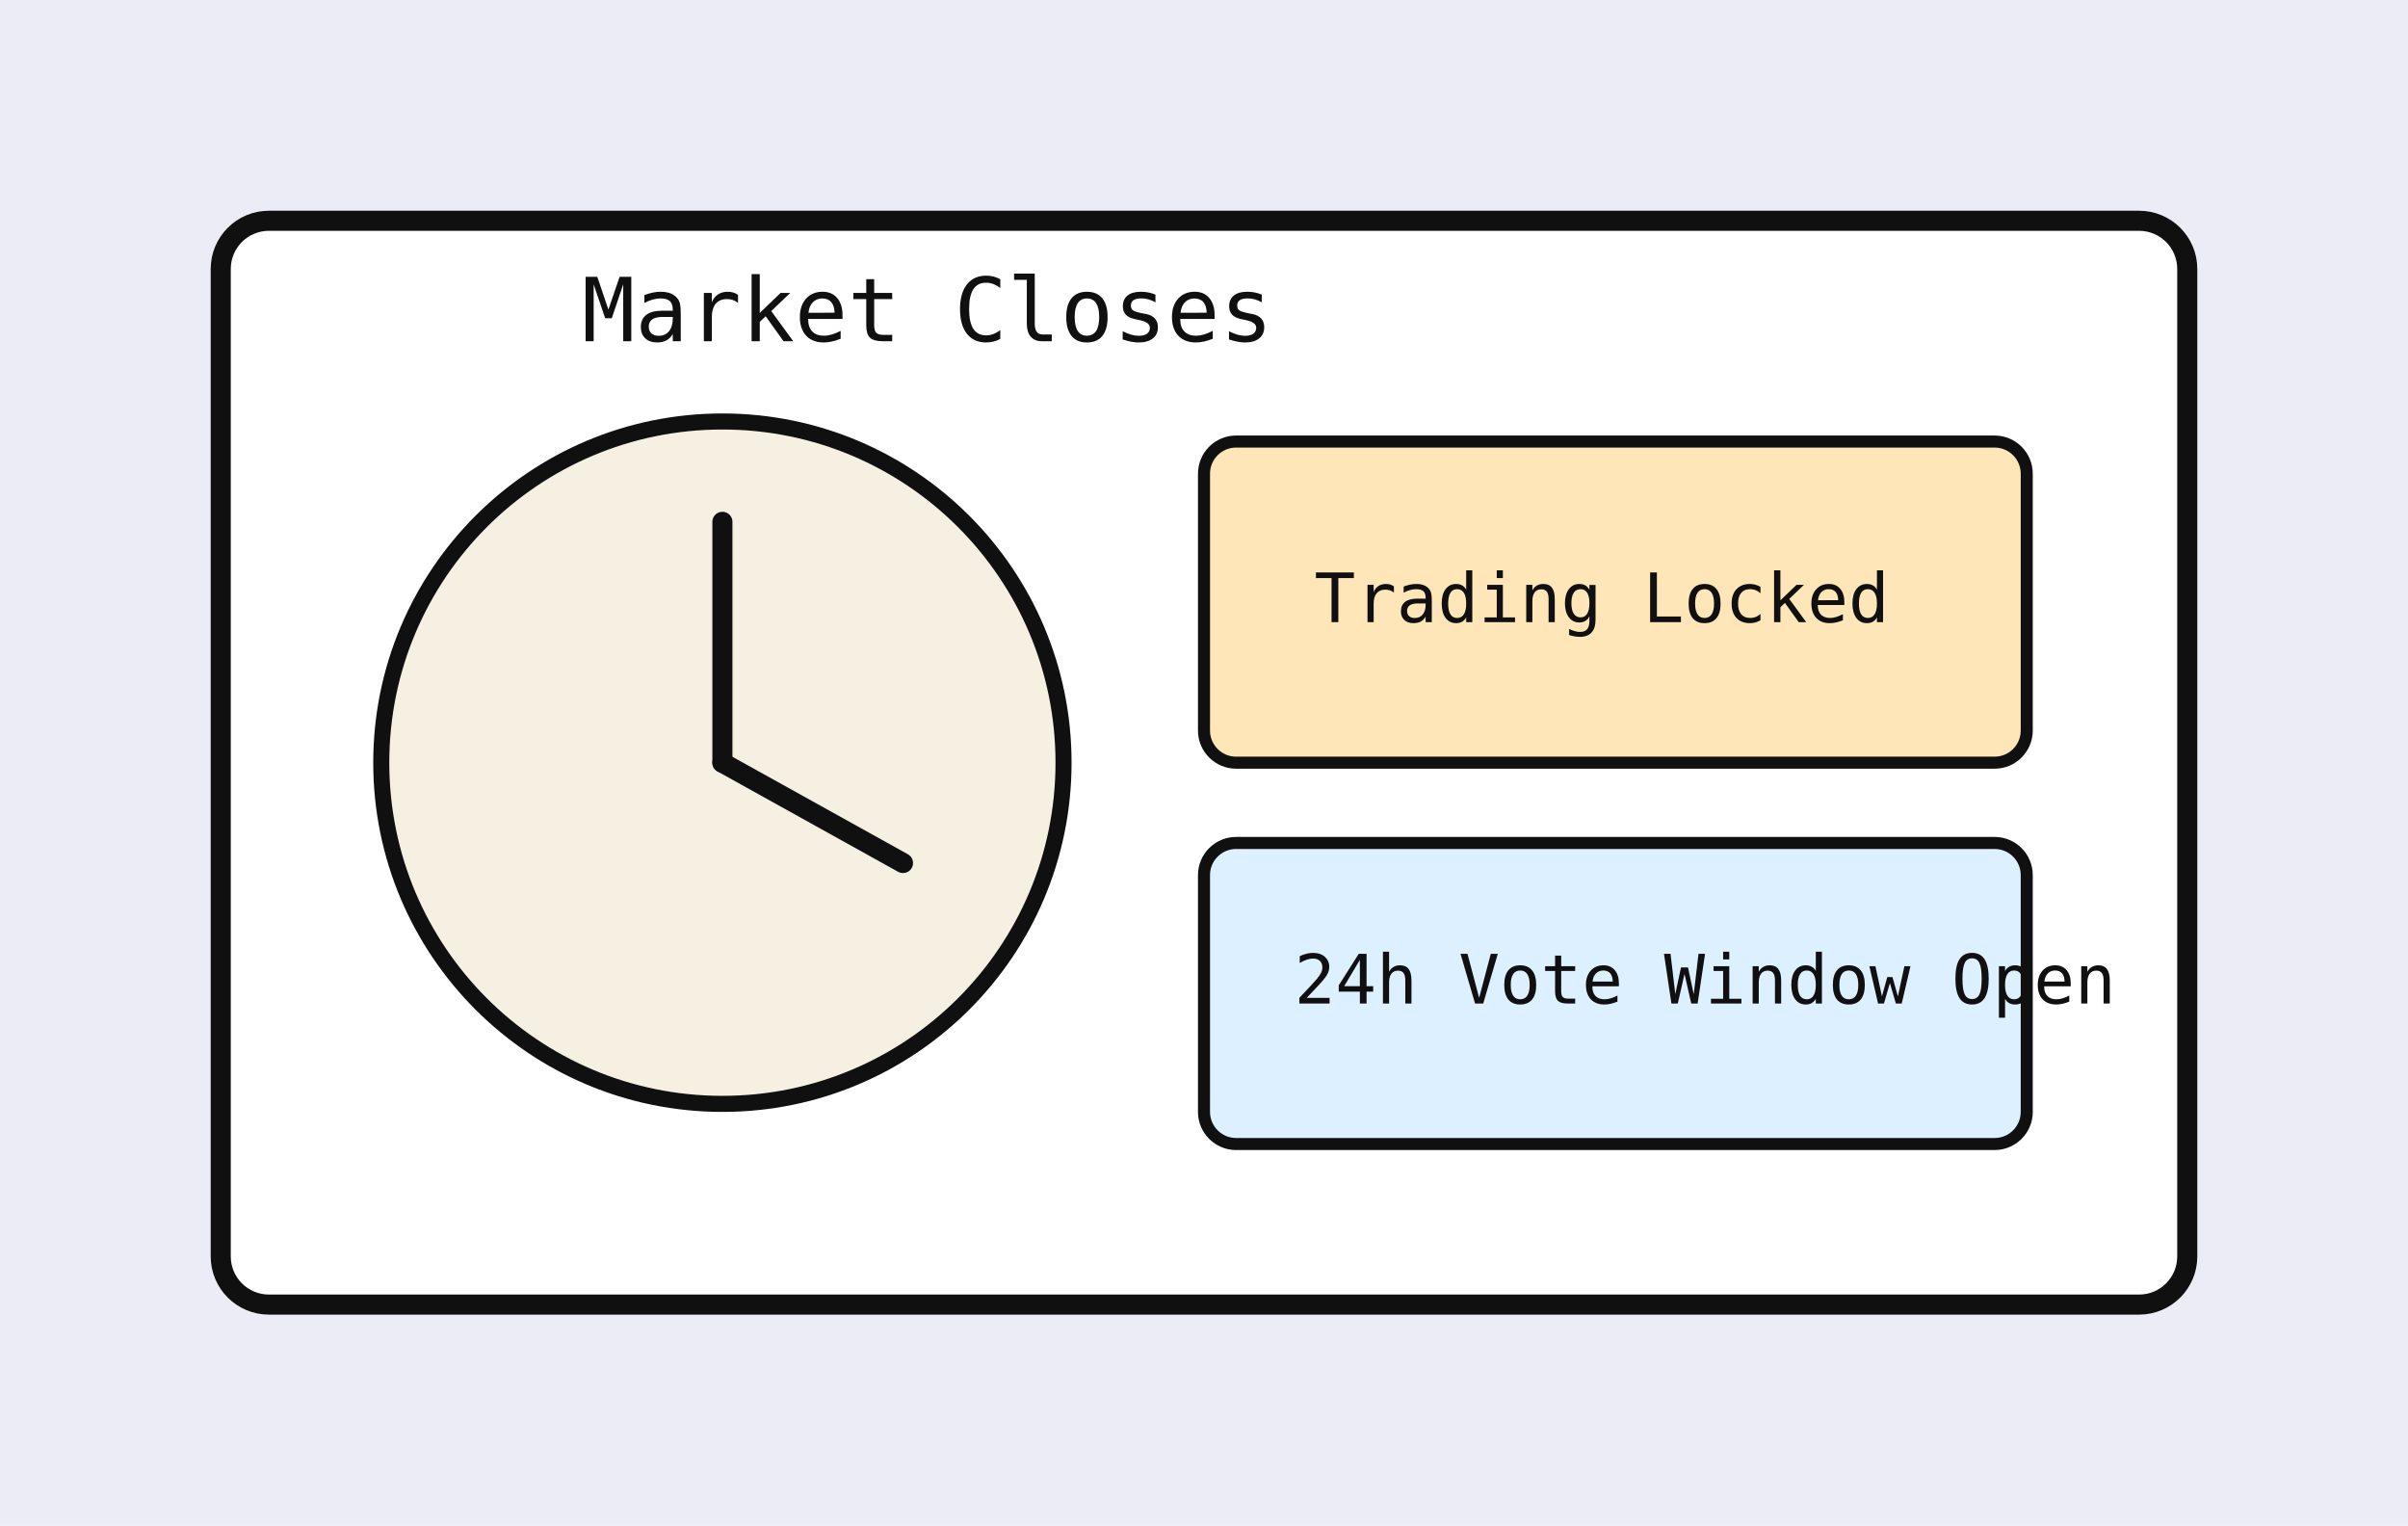
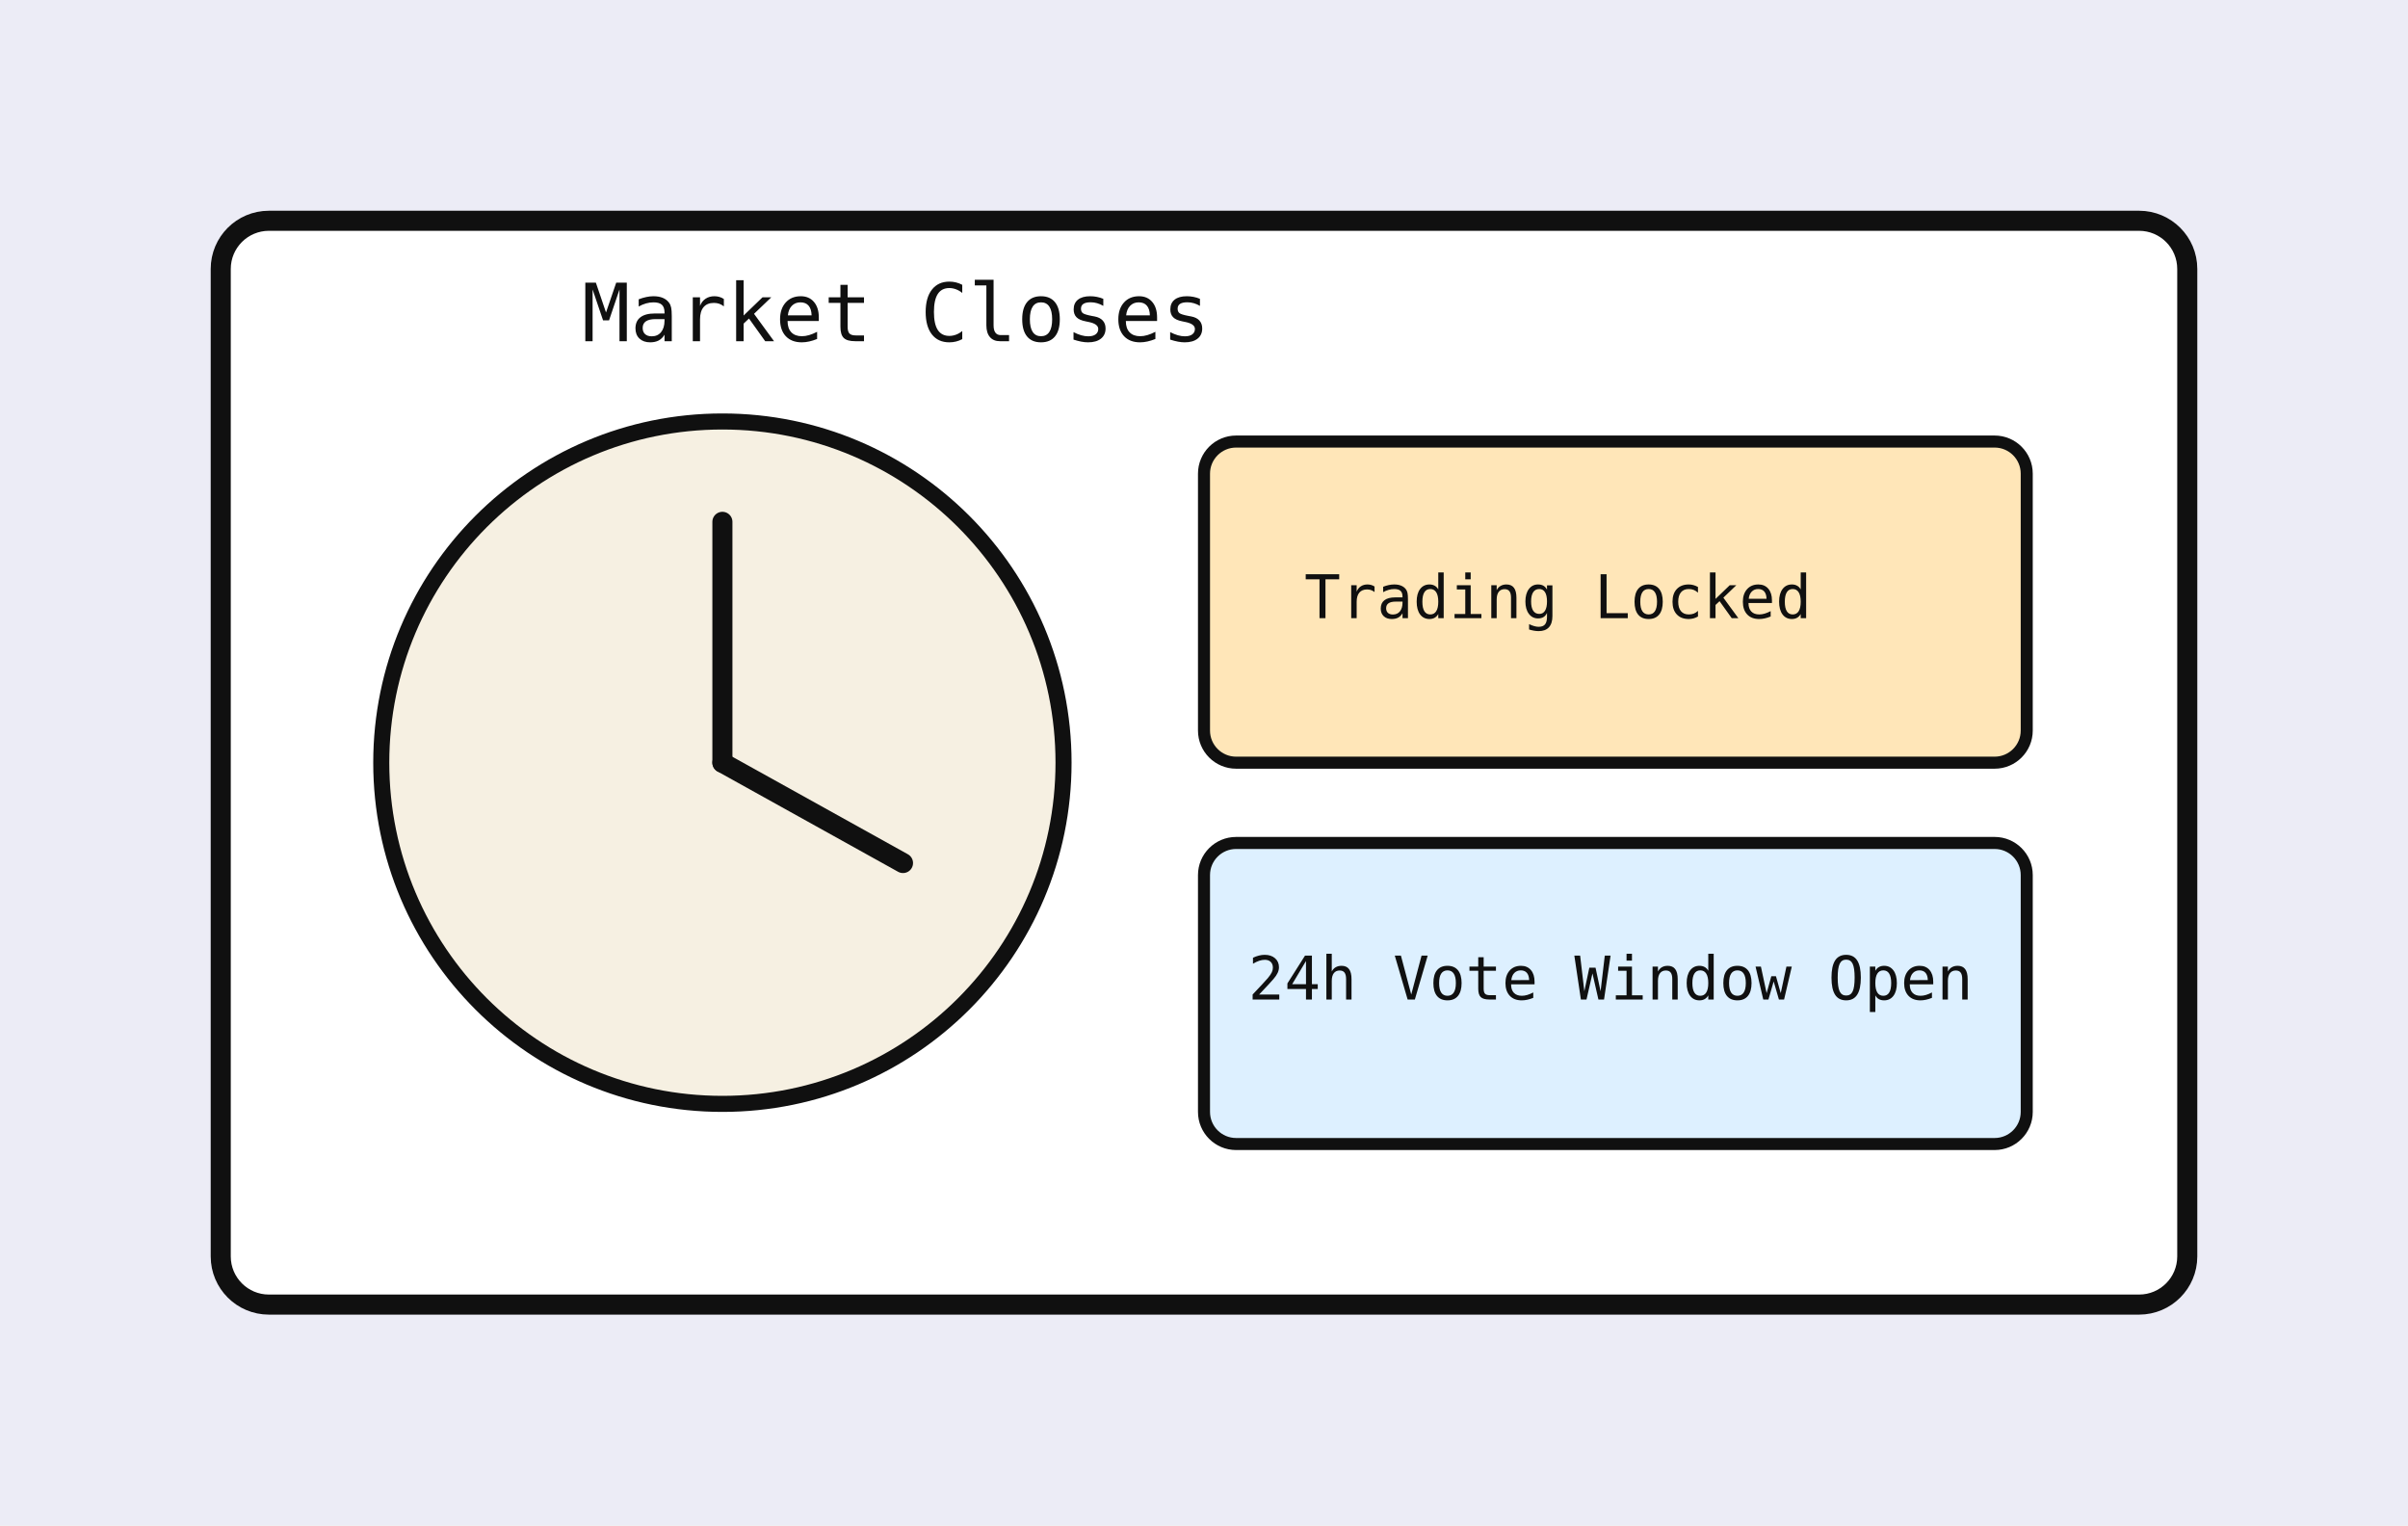
<svg xmlns="http://www.w3.org/2000/svg" width="1200" height="760" viewBox="0 0 1200 760" fill="none">
  <rect width="1200" height="760" fill="#ECECF6" />
  <rect x="110" y="110" width="980" height="540" rx="24" fill="#FFFFFF" stroke="#101010" stroke-width="10" />
  <circle cx="360" cy="380" r="170" fill="#F6F0E2" stroke="#101010" stroke-width="8" />
  <line x1="360" y1="380" x2="360" y2="260" stroke="#101010" stroke-width="10" stroke-linecap="round" />
  <line x1="360" y1="380" x2="450" y2="430" stroke="#101010" stroke-width="10" stroke-linecap="round" />
  <rect x="600" y="220" width="410" height="160" rx="16" fill="#FFE6B8" stroke="#101010" stroke-width="6" />
  <rect x="600" y="420" width="410" height="150" rx="16" fill="#DDF0FF" stroke="#101010" stroke-width="6" />
-   <text x="290" y="170" font-size="44" font-family="Space Mono, monospace" fill="#101010">Market Closes</text>
-   <text x="655" y="310" font-size="34" font-family="Space Mono, monospace" fill="#101010">Trading Locked</text>
-   <text x="645" y="500" font-size="34" font-family="Space Mono, monospace" fill="#101010">24h Vote Window Open</text>
+   <text x="290" y="170" font-size="40" font-family="Space Mono, monospace" fill="#101010">Market Closes</text>
+   <text x="650" y="308" font-size="30" font-family="Space Mono, monospace" fill="#101010">Trading Locked</text>
+   <text x="622" y="498" font-size="30" font-family="Space Mono, monospace" fill="#101010" textLength="360" lengthAdjust="spacingAndGlyphs">24h Vote Window Open</text>
</svg>
